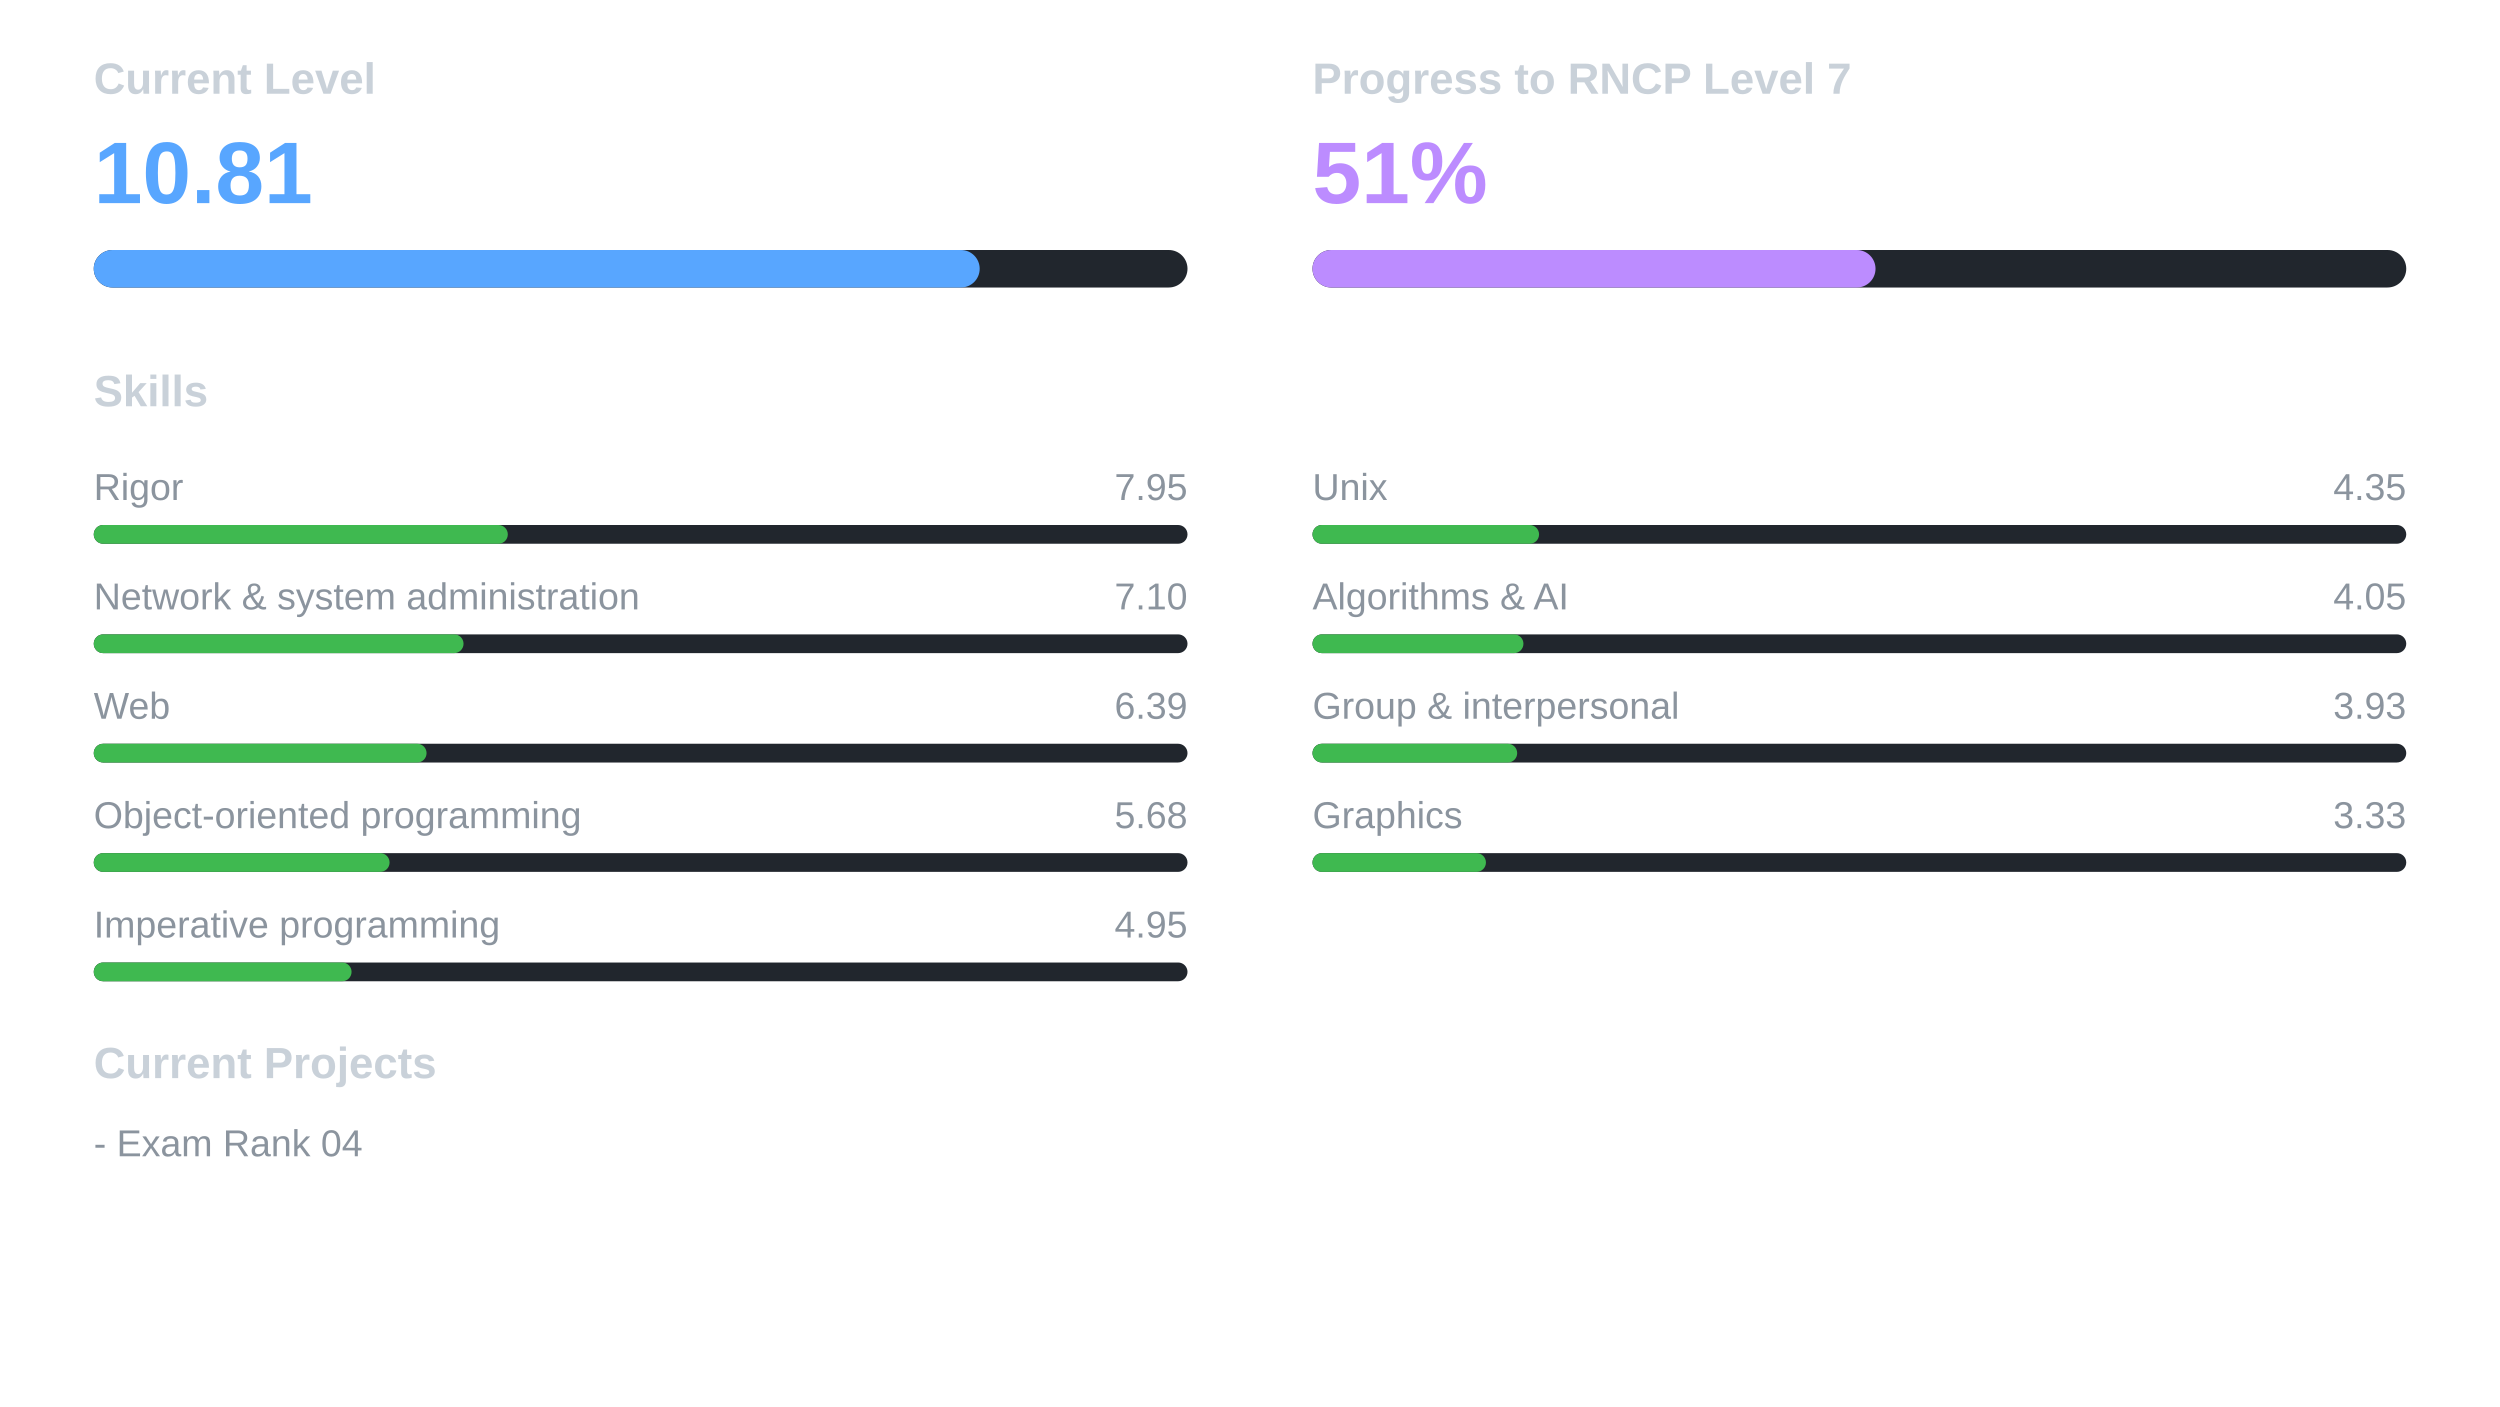
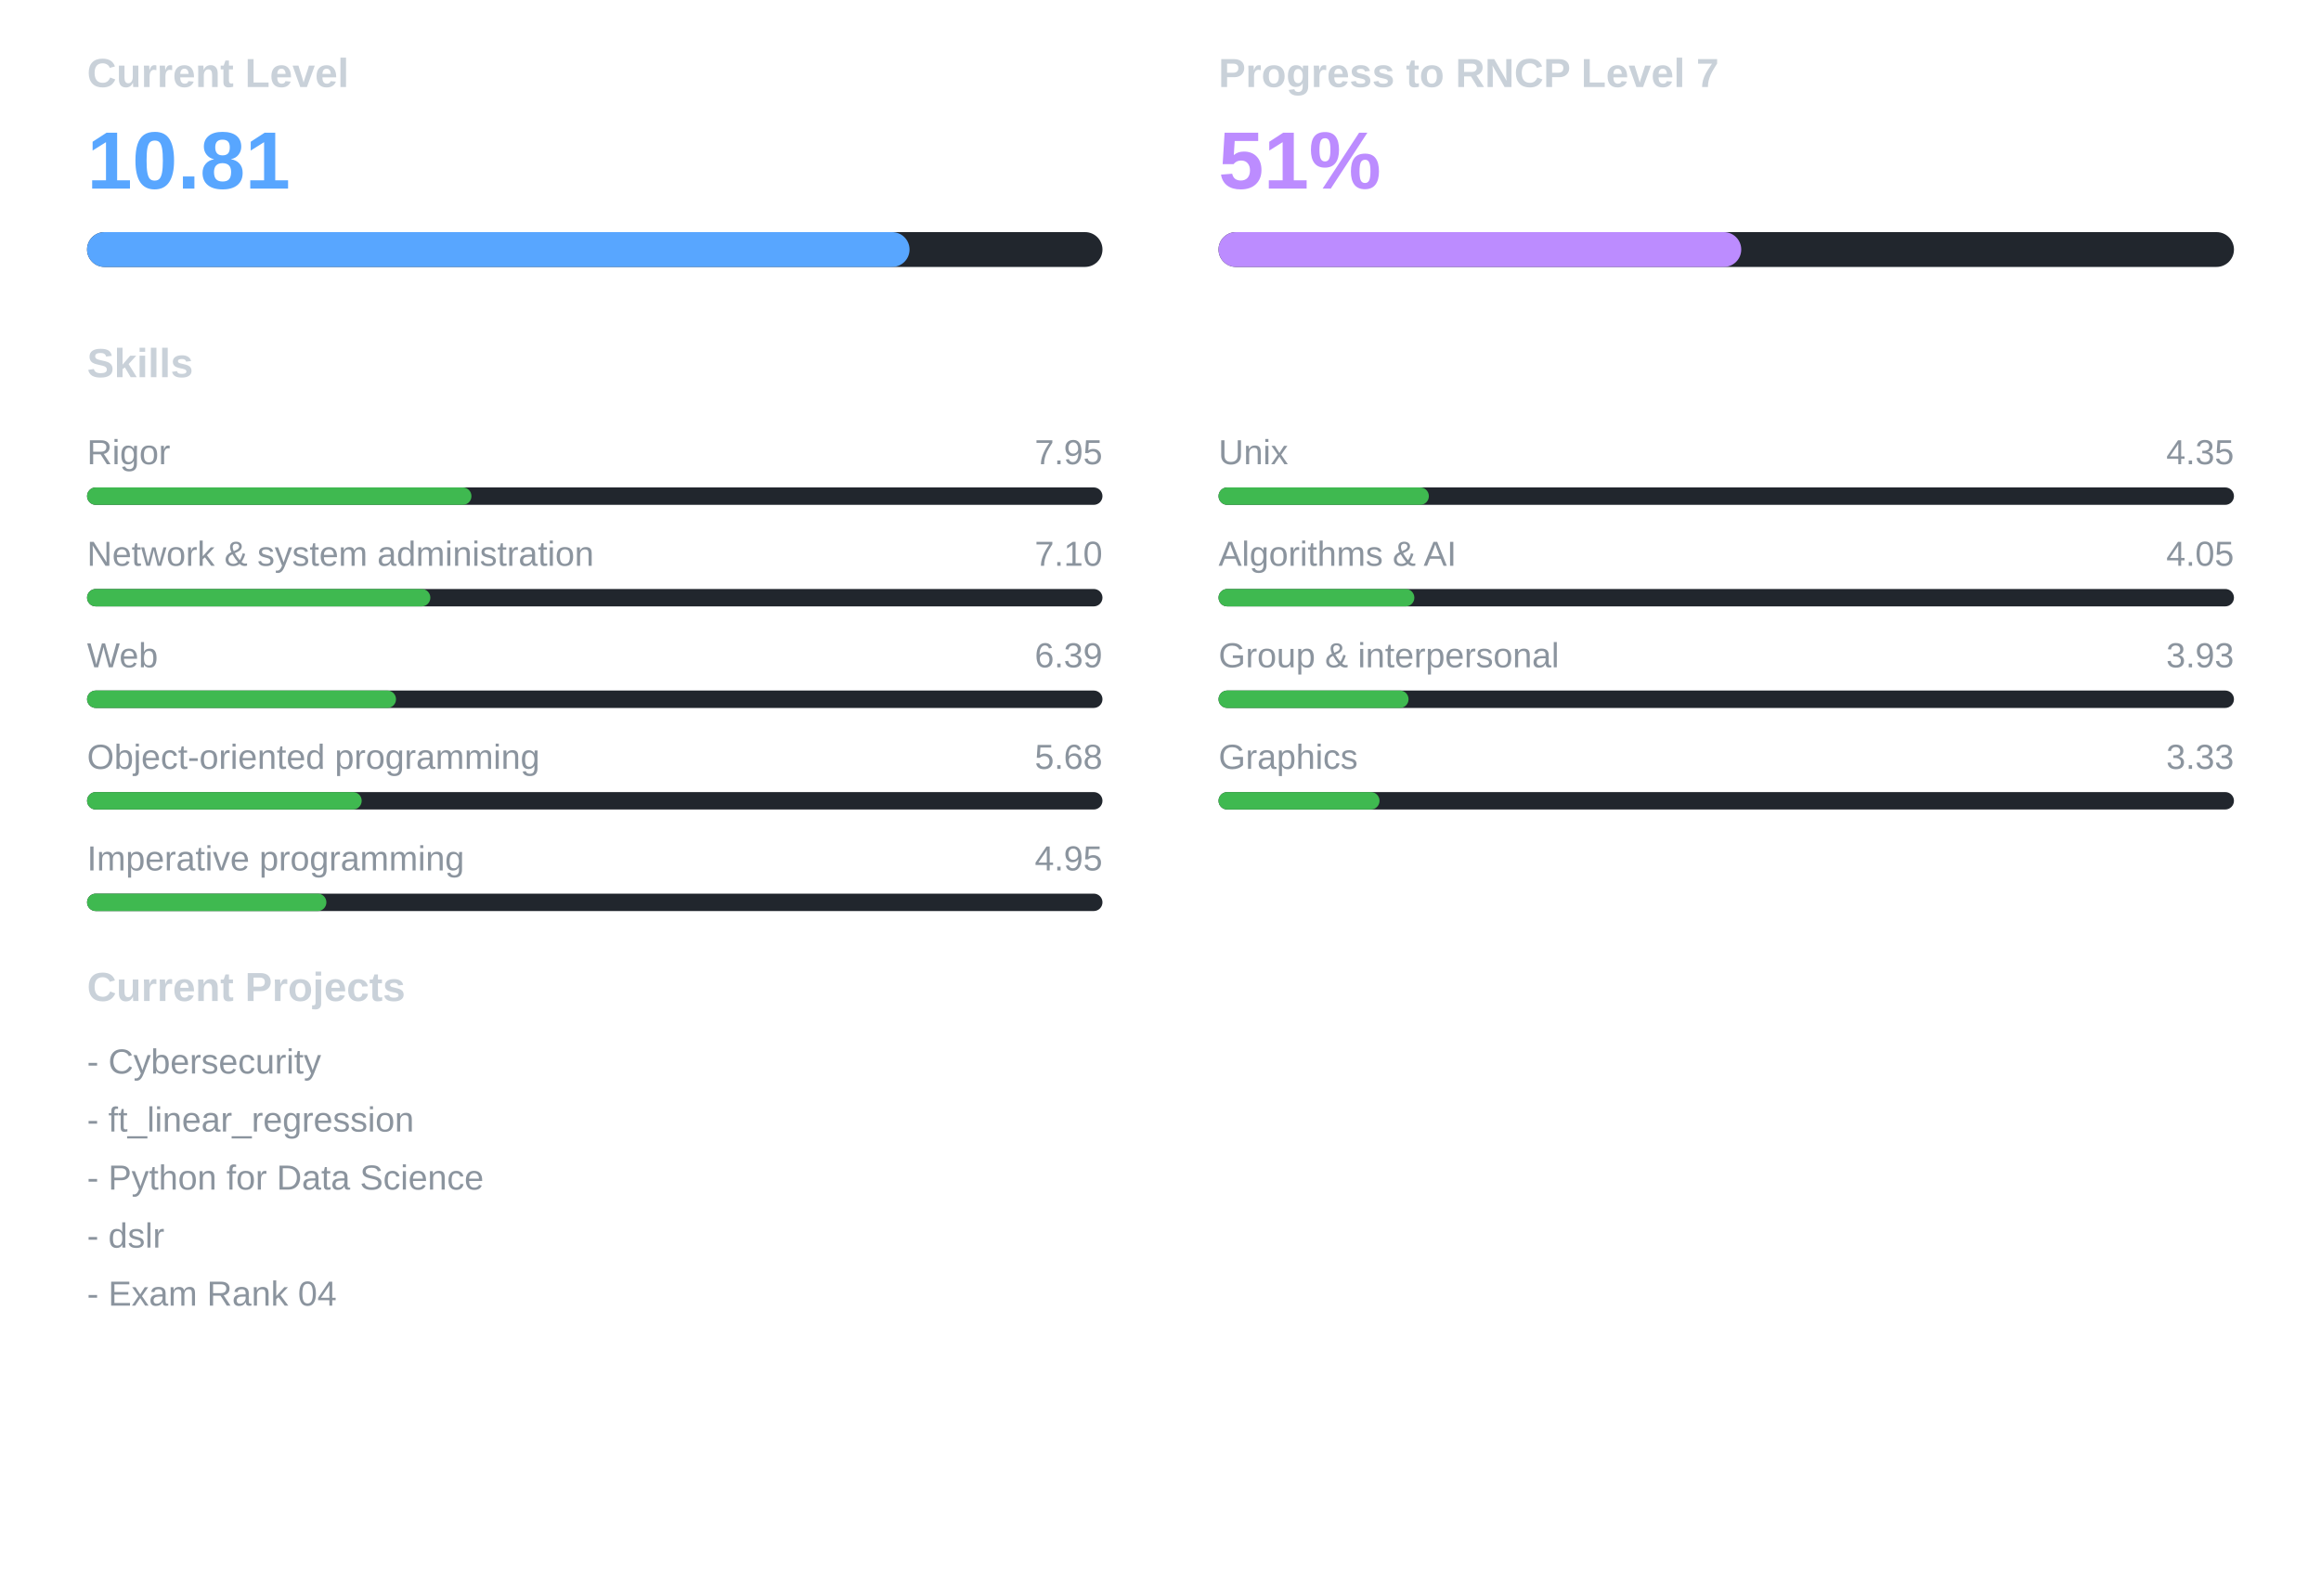
- <svg xmlns="http://www.w3.org/2000/svg" width="800" height="450" viewBox="0 0 800 450" fill="none">
-   <rect width="800" height="450" rx="10" fill="transparent" />
+ <svg xmlns="http://www.w3.org/2000/svg" width="800" height="550" viewBox="0 0 800 550" fill="none">
+   <rect width="800" height="550" rx="10" fill="transparent" />
  <g transform="translate(30, 30)">
    <text y="0" style="font: 600 14px 'Segoe UI', Arial, sans-serif; text-transform: uppercase;" fill="#c9d1d9">Current Level</text>
    <text y="35" style="font: 700 28px 'Segoe UI', Arial, sans-serif;" fill="#58a6ff">10.81</text>
    <rect y="50" width="350" height="12" rx="6" fill="#21262d" />
    <rect y="50" width="283.5" height="12" rx="6" fill="#58a6ff" />
  </g>
  <g transform="translate(420, 30)">
    <text y="0" style="font: 600 14px 'Segoe UI', Arial, sans-serif; text-transform: uppercase;" fill="#c9d1d9">Progress to RNCP Level 7</text>
    <text y="35" style="font: 700 28px 'Segoe UI', Arial, sans-serif;" fill="#bc8cff">51%</text>
    <rect y="50" width="350" height="12" rx="6" fill="#21262d" />
    <rect y="50" width="180.167" height="12" rx="6" fill="#bc8cff" />
  </g>
  <g transform="translate(30, 130)">
    <text y="0" style="font: 600 14px 'Segoe UI', Arial, sans-serif; text-transform: uppercase;" fill="#c9d1d9">Skills</text>
    <g transform="translate(0, 30)">
      <text style="font: 400 12px 'Segoe UI', Arial, sans-serif;" fill="#8b949e">Rigor</text>
      <text x="350" text-anchor="end" style="font: 400 12px 'Segoe UI', Arial, sans-serif;" fill="#8b949e">7.95</text>
      <rect y="8" width="350" height="6" rx="3" fill="#21262d" />
      <rect y="8" width="132.5" height="6" rx="3" fill="#3fb950" />
    </g>
    <g transform="translate(390, 30)">
      <text style="font: 400 12px 'Segoe UI', Arial, sans-serif;" fill="#8b949e">Unix</text>
      <text x="350" text-anchor="end" style="font: 400 12px 'Segoe UI', Arial, sans-serif;" fill="#8b949e">4.35</text>
      <rect y="8" width="350" height="6" rx="3" fill="#21262d" />
      <rect y="8" width="72.5" height="6" rx="3" fill="#3fb950" />
    </g>
    <g transform="translate(0, 65)">
      <text style="font: 400 12px 'Segoe UI', Arial, sans-serif;" fill="#8b949e">Network &amp; system administration</text>
      <text x="350" text-anchor="end" style="font: 400 12px 'Segoe UI', Arial, sans-serif;" fill="#8b949e">7.10</text>
      <rect y="8" width="350" height="6" rx="3" fill="#21262d" />
      <rect y="8" width="118.333" height="6" rx="3" fill="#3fb950" />
    </g>
    <g transform="translate(390, 65)">
      <text style="font: 400 12px 'Segoe UI', Arial, sans-serif;" fill="#8b949e">Algorithms &amp; AI</text>
      <text x="350" text-anchor="end" style="font: 400 12px 'Segoe UI', Arial, sans-serif;" fill="#8b949e">4.05</text>
      <rect y="8" width="350" height="6" rx="3" fill="#21262d" />
      <rect y="8" width="67.5" height="6" rx="3" fill="#3fb950" />
    </g>
    <g transform="translate(0, 100)">
      <text style="font: 400 12px 'Segoe UI', Arial, sans-serif;" fill="#8b949e">Web</text>
      <text x="350" text-anchor="end" style="font: 400 12px 'Segoe UI', Arial, sans-serif;" fill="#8b949e">6.39</text>
      <rect y="8" width="350" height="6" rx="3" fill="#21262d" />
      <rect y="8" width="106.5" height="6" rx="3" fill="#3fb950" />
    </g>
    <g transform="translate(390, 100)">
      <text style="font: 400 12px 'Segoe UI', Arial, sans-serif;" fill="#8b949e">Group &amp; interpersonal</text>
      <text x="350" text-anchor="end" style="font: 400 12px 'Segoe UI', Arial, sans-serif;" fill="#8b949e">3.93</text>
      <rect y="8" width="350" height="6" rx="3" fill="#21262d" />
      <rect y="8" width="65.5" height="6" rx="3" fill="#3fb950" />
    </g>
    <g transform="translate(0, 135)">
      <text style="font: 400 12px 'Segoe UI', Arial, sans-serif;" fill="#8b949e">Object-oriented programming</text>
      <text x="350" text-anchor="end" style="font: 400 12px 'Segoe UI', Arial, sans-serif;" fill="#8b949e">5.68</text>
      <rect y="8" width="350" height="6" rx="3" fill="#21262d" />
      <rect y="8" width="94.667" height="6" rx="3" fill="#3fb950" />
    </g>
    <g transform="translate(390, 135)">
      <text style="font: 400 12px 'Segoe UI', Arial, sans-serif;" fill="#8b949e">Graphics</text>
      <text x="350" text-anchor="end" style="font: 400 12px 'Segoe UI', Arial, sans-serif;" fill="#8b949e">3.33</text>
      <rect y="8" width="350" height="6" rx="3" fill="#21262d" />
      <rect y="8" width="55.5" height="6" rx="3" fill="#3fb950" />
    </g>
    <g transform="translate(0, 170)">
      <text style="font: 400 12px 'Segoe UI', Arial, sans-serif;" fill="#8b949e">Imperative programming</text>
      <text x="350" text-anchor="end" style="font: 400 12px 'Segoe UI', Arial, sans-serif;" fill="#8b949e">4.95</text>
      <rect y="8" width="350" height="6" rx="3" fill="#21262d" />
      <rect y="8" width="82.5" height="6" rx="3" fill="#3fb950" />
    </g>
  </g>
  <g transform="translate(30, 345)">
    <text y="0" style="font: 600 14px 'Segoe UI', Arial, sans-serif; text-transform: uppercase;" fill="#c9d1d9">Current Projects</text>
-     <text y="25" style="font: 400 12px 'Segoe UI', Arial, sans-serif;" fill="#8b949e">- Exam Rank 04</text>
+     <text y="25" style="font: 400 12px 'Segoe UI', Arial, sans-serif;" fill="#8b949e">- Cybersecurity</text>
+     <text y="45" style="font: 400 12px 'Segoe UI', Arial, sans-serif;" fill="#8b949e">- ft_linear_regression</text>
+     <text y="65" style="font: 400 12px 'Segoe UI', Arial, sans-serif;" fill="#8b949e">- Python for Data Science</text>
+     <text y="85" style="font: 400 12px 'Segoe UI', Arial, sans-serif;" fill="#8b949e">- dslr</text>
+     <text y="105" style="font: 400 12px 'Segoe UI', Arial, sans-serif;" fill="#8b949e">- Exam Rank 04</text>
  </g>
</svg>
